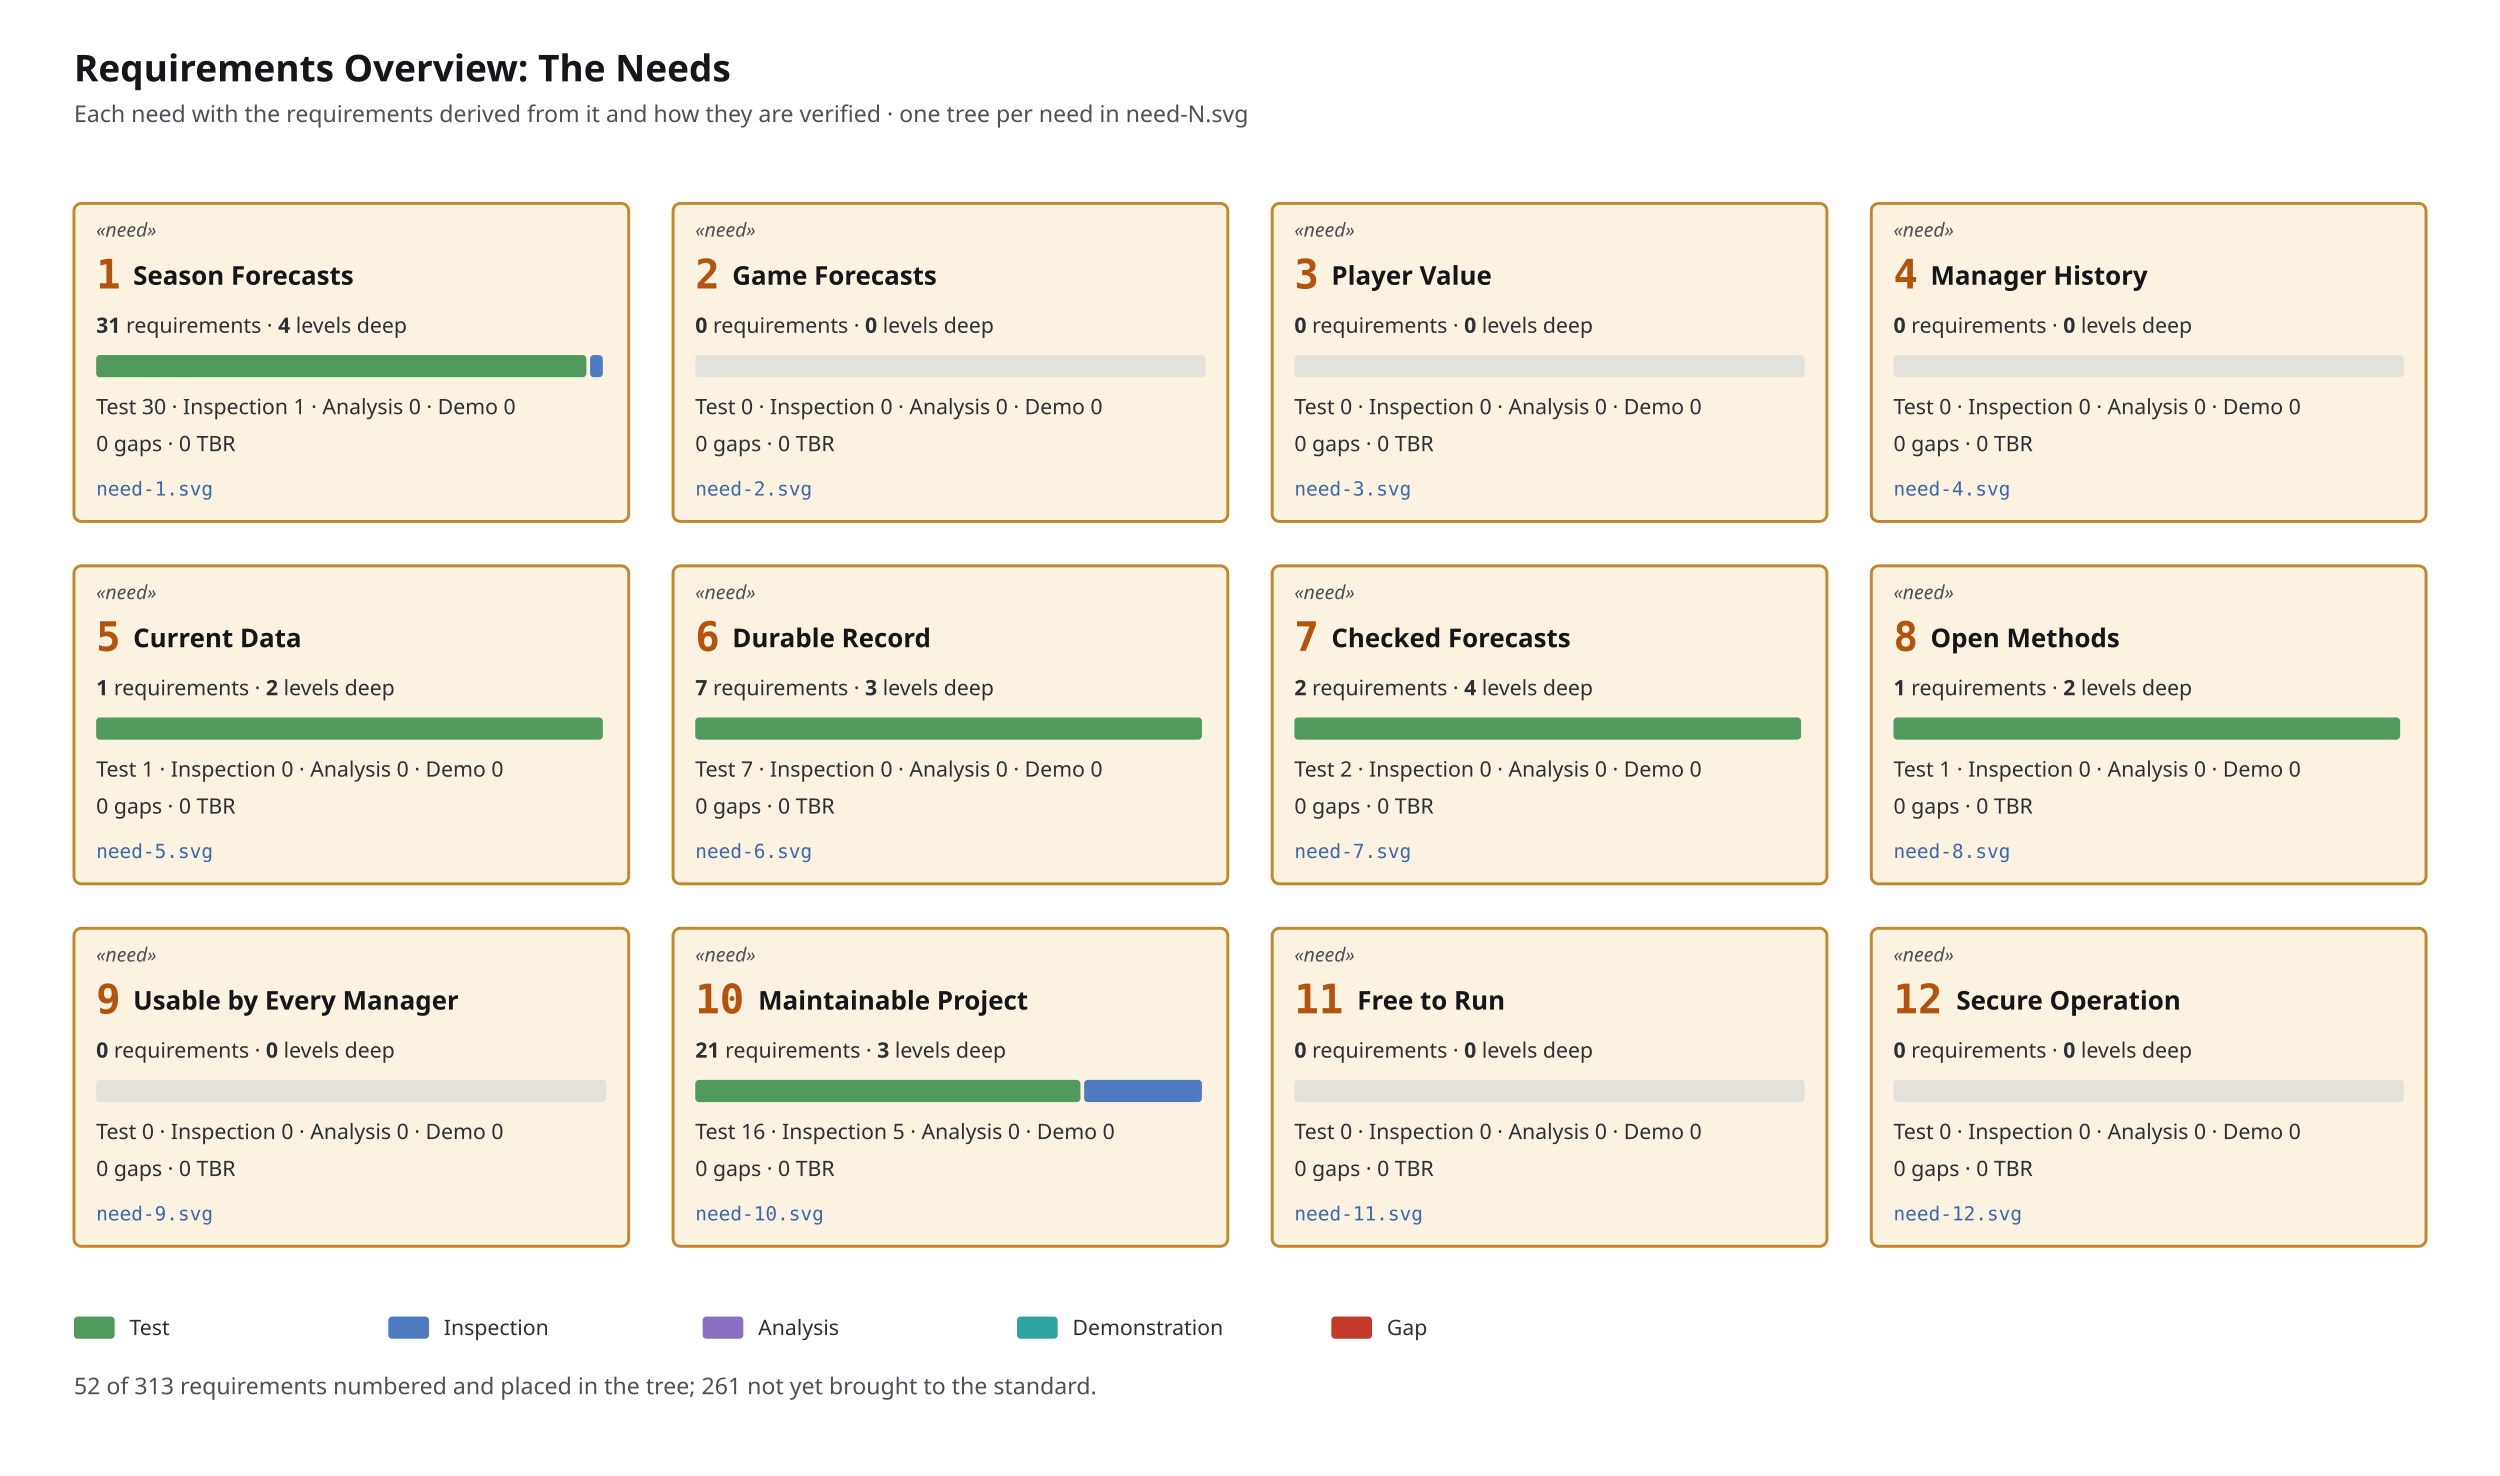
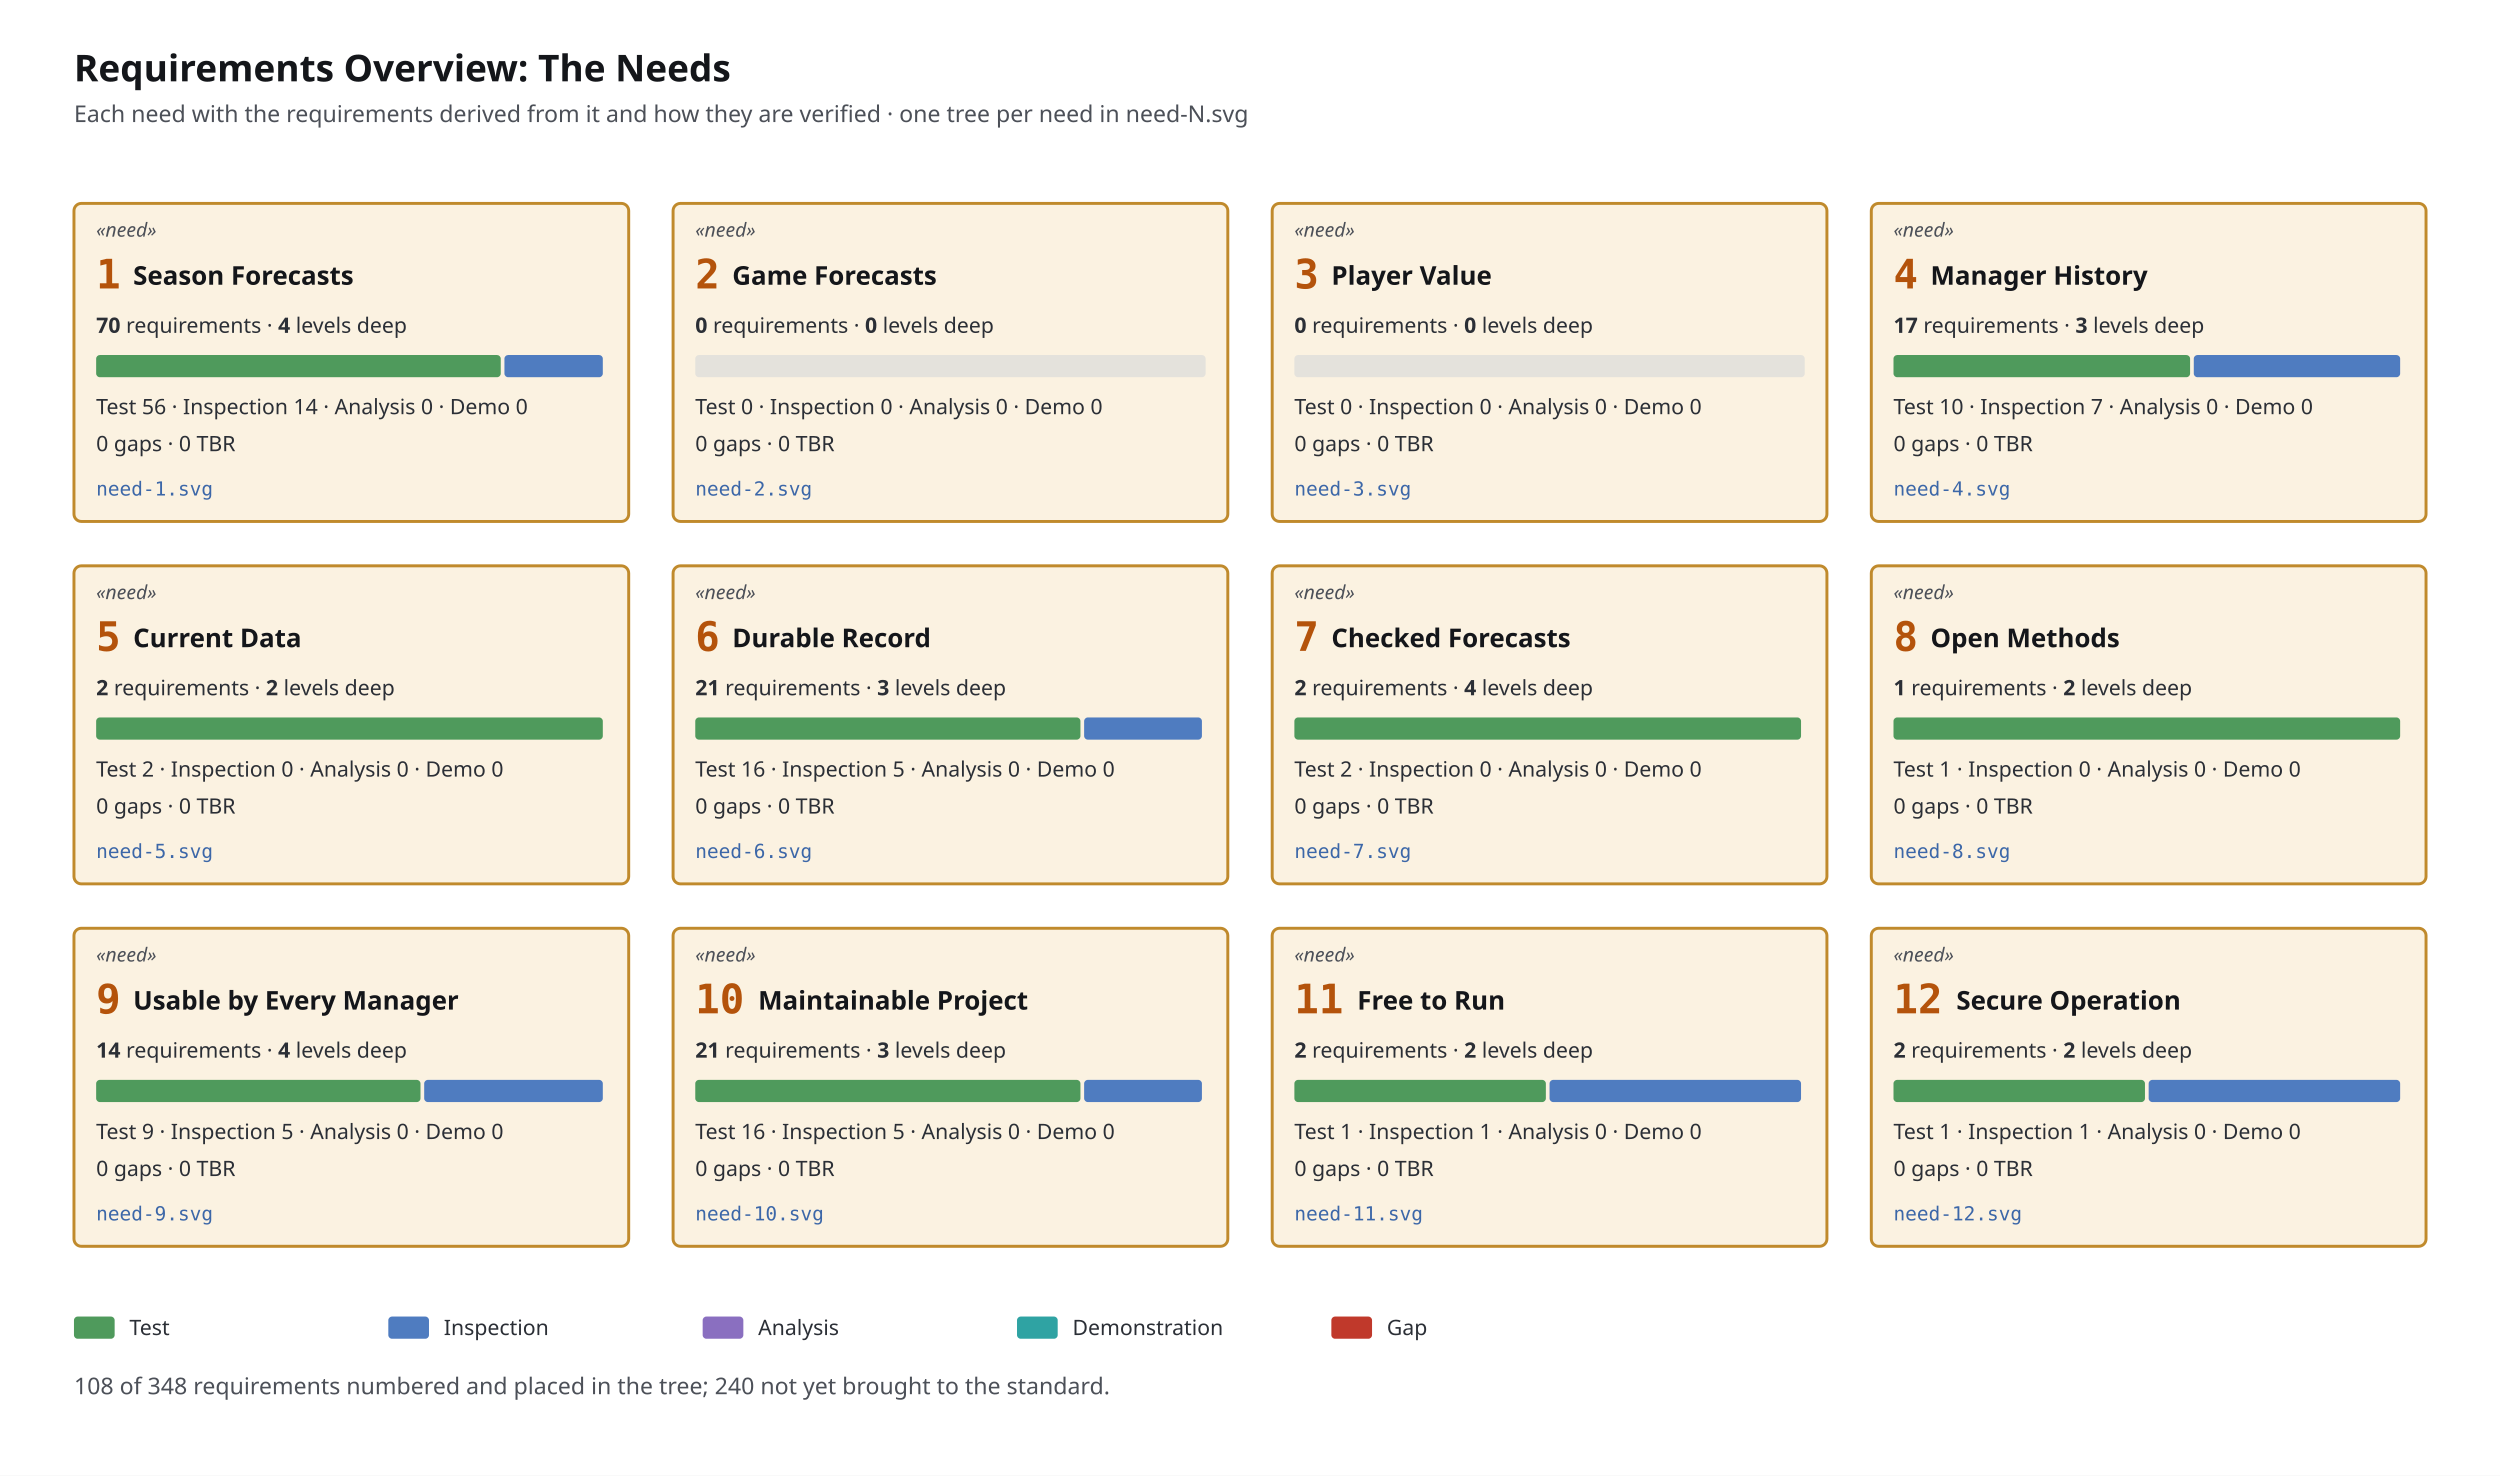
<svg xmlns="http://www.w3.org/2000/svg" viewBox="0 0 1352 798" width="1352" height="798">
  <style>
text { font-family: 'Segoe UI', system-ui, sans-serif; }
.bg { fill: #ffffff; }
.title { font-size: 20px; font-weight: 700; fill: #14161a; }
.sub { font-size: 12.5px; fill: #4c5058; }
.col { font-size: 11.5px; font-weight: 700; fill: #6b6f78; letter-spacing: 0.08em; }
.req { fill: #ffffff; stroke: #2b2f36; stroke-width: 1.4; }
.need { fill: #fbf2e1; stroke: #c08a2c; stroke-width: 1.6; }
.ext { fill: #f4f4f2; stroke: #9a9890; stroke-width: 1.2; stroke-dasharray: 4 3; }
.hdr { fill: #eef1f6; } .needhdr { fill: #f5e2bd; } .exthdr { fill: #e9e8e4; }
.ster { font-size: 10.5px; fill: #4c5058; font-style: italic; }
.rid { font-size: 12.5px; font-weight: 800; fill: #14161a; font-family: ui-monospace, Consolas, monospace; }
.rname { font-size: 12.5px; font-weight: 700; fill: #14161a; }
.rtext { font-size: 11px; fill: #2b2f36; }
.spec { font-size: 10.5px; fill: #3c67a8; font-family: ui-monospace, Consolas, monospace; }
.tc { fill: #e8f5ea; stroke: #4f9a5c; stroke-width: 1.3; }
.insp { fill: #e8f0fb; stroke: #4f7cc0; stroke-width: 1.3; }
.anal { fill: #f1ecfa; stroke: #8a6fc0; stroke-width: 1.3; }
.gap { fill: #fdecec; stroke: #c0392b; stroke-width: 1.3; stroke-dasharray: 5 3; }
.none { fill: #fdecec; stroke: #c0392b; stroke-width: 1.3; }
.tctext { font-size: 10.5px; fill: #14161a; font-family: ui-monospace, Consolas, monospace; }
.tbr { fill: #b4530b; } .tbrt { font-size: 10px; font-weight: 800; fill: #ffffff; }
.derive { fill: none; stroke: #2b2f36; stroke-width: 1.4; stroke-dasharray: 6 3; }
.trace { fill: none; stroke: #8a8880; stroke-width: 1.4; stroke-dasharray: 2 3; }
.verify { fill: none; stroke: #4f9a5c; stroke-width: 1.3; stroke-dasharray: 6 3; }
.vgap { fill: none; stroke: #c0392b; stroke-width: 1.3; stroke-dasharray: 6 3; }
.elab { font-size: 10px; fill: #4c5058; font-style: italic; }
.lg { font-size: 11.5px; fill: #2b2f36; }
.nnum { font-size: 22px; font-weight: 800; fill: #b4530b; font-family: ui-monospace, Consolas, monospace; }
.nname { font-size: 14px; font-weight: 700; fill: #14161a; }
.stat { font-size: 11.5px; fill: #2b2f36; } .statn { font-weight: 800; } .gapn { font-weight: 800; fill: #c0392b; }
.bt { fill: #4f9a5c; } .bi { fill: #4f7cc0; } .ba { fill: #8a6fc0; } .bd { fill: #2fa3a3; } .bgp { fill: #c0392b; } .bempty { fill: #e4e2dc; }
</style>
  <defs>
    <marker id="open" viewBox="0 0 12 12" refX="11" refY="6" markerWidth="11" markerHeight="11" orient="auto">
      <path d="M1,1 L11,6 L1,11" fill="none" stroke="#2b2f36" stroke-width="1.4" />
    </marker>
    <marker id="openg" viewBox="0 0 12 12" refX="11" refY="6" markerWidth="11" markerHeight="11" orient="auto">
      <path d="M1,1 L11,6 L1,11" fill="none" stroke="#8a8880" stroke-width="1.4" />
    </marker>
    <marker id="openv" viewBox="0 0 12 12" refX="11" refY="6" markerWidth="11" markerHeight="11" orient="auto">
      <path d="M1,1 L11,6 L1,11" fill="none" stroke="#4f9a5c" stroke-width="1.4" />
    </marker>
    <marker id="openr" viewBox="0 0 12 12" refX="11" refY="6" markerWidth="11" markerHeight="11" orient="auto">
      <path d="M1,1 L11,6 L1,11" fill="none" stroke="#c0392b" stroke-width="1.4" />
    </marker>
  </defs>
  <rect class="bg" width="1352" height="798" />
  <text class="title" x="40" y="44">Requirements Overview: The Needs</text>
  <text class="sub" x="40" y="66">Each need with the requirements derived from it and how they are verified · one tree per need in need-N.svg</text>
  <rect class="need" x="40" y="110" width="300" height="172" rx="4" />
  <text class="ster" x="52" y="128">«need»</text>
  <text class="nnum" x="52" y="156">1</text>
  <text class="nname" x="72" y="154">Season Forecasts</text>
  <text class="stat" x="52" y="180">
-     <tspan class="statn">31</tspan> requirements · <tspan class="statn">4</tspan> levels deep</text>
-   <rect class="bt" x="52.0" y="192" width="265.1" height="12" rx="2" />
-   <rect class="bi" x="319.1" y="192" width="6.9" height="12" rx="2" />
-   <text class="stat" x="52" y="224">Test 30 · Inspection 1 · Analysis 0 · Demo 0</text>
+     <tspan class="statn">70</tspan> requirements · <tspan class="statn">4</tspan> levels deep</text>
+   <rect class="bt" x="52.0" y="192" width="218.8" height="12" rx="2" />
+   <rect class="bi" x="272.8" y="192" width="53.2" height="12" rx="2" />
+   <text class="stat" x="52" y="224">Test 56 · Inspection 14 · Analysis 0 · Demo 0</text>
  <text class="stat" x="52" y="244">0 gaps · 0 TBR</text>
  <text class="spec" x="52" y="268">need-1.svg</text>
  <rect class="need" x="364" y="110" width="300" height="172" rx="4" />
  <text class="ster" x="376" y="128">«need»</text>
  <text class="nnum" x="376" y="156">2</text>
  <text class="nname" x="396" y="154">Game Forecasts</text>
  <text class="stat" x="376" y="180">
    <tspan class="statn">0</tspan> requirements · <tspan class="statn">0</tspan> levels deep</text>
  <rect class="bempty" x="376" y="192" width="276" height="12" rx="2" />
  <text class="stat" x="376" y="224">Test 0 · Inspection 0 · Analysis 0 · Demo 0</text>
  <text class="stat" x="376" y="244">0 gaps · 0 TBR</text>
  <text class="spec" x="376" y="268">need-2.svg</text>
  <rect class="need" x="688" y="110" width="300" height="172" rx="4" />
  <text class="ster" x="700" y="128">«need»</text>
  <text class="nnum" x="700" y="156">3</text>
  <text class="nname" x="720" y="154">Player Value</text>
  <text class="stat" x="700" y="180">
    <tspan class="statn">0</tspan> requirements · <tspan class="statn">0</tspan> levels deep</text>
  <rect class="bempty" x="700" y="192" width="276" height="12" rx="2" />
  <text class="stat" x="700" y="224">Test 0 · Inspection 0 · Analysis 0 · Demo 0</text>
  <text class="stat" x="700" y="244">0 gaps · 0 TBR</text>
  <text class="spec" x="700" y="268">need-3.svg</text>
  <rect class="need" x="1012" y="110" width="300" height="172" rx="4" />
  <text class="ster" x="1024" y="128">«need»</text>
  <text class="nnum" x="1024" y="156">4</text>
  <text class="nname" x="1044" y="154">Manager History</text>
  <text class="stat" x="1024" y="180">
-     <tspan class="statn">0</tspan> requirements · <tspan class="statn">0</tspan> levels deep</text>
-   <rect class="bempty" x="1024" y="192" width="276" height="12" rx="2" />
-   <text class="stat" x="1024" y="224">Test 0 · Inspection 0 · Analysis 0 · Demo 0</text>
+     <tspan class="statn">17</tspan> requirements · <tspan class="statn">3</tspan> levels deep</text>
+   <rect class="bt" x="1024.0" y="192" width="160.4" height="12" rx="2" />
+   <rect class="bi" x="1186.4" y="192" width="111.6" height="12" rx="2" />
+   <text class="stat" x="1024" y="224">Test 10 · Inspection 7 · Analysis 0 · Demo 0</text>
  <text class="stat" x="1024" y="244">0 gaps · 0 TBR</text>
  <text class="spec" x="1024" y="268">need-4.svg</text>
  <rect class="need" x="40" y="306" width="300" height="172" rx="4" />
  <text class="ster" x="52" y="324">«need»</text>
  <text class="nnum" x="52" y="352">5</text>
  <text class="nname" x="72" y="350">Current Data</text>
  <text class="stat" x="52" y="376">
-     <tspan class="statn">1</tspan> requirements · <tspan class="statn">2</tspan> levels deep</text>
+     <tspan class="statn">2</tspan> requirements · <tspan class="statn">2</tspan> levels deep</text>
  <rect class="bt" x="52.0" y="388" width="274.0" height="12" rx="2" />
-   <text class="stat" x="52" y="420">Test 1 · Inspection 0 · Analysis 0 · Demo 0</text>
+   <text class="stat" x="52" y="420">Test 2 · Inspection 0 · Analysis 0 · Demo 0</text>
  <text class="stat" x="52" y="440">0 gaps · 0 TBR</text>
  <text class="spec" x="52" y="464">need-5.svg</text>
  <rect class="need" x="364" y="306" width="300" height="172" rx="4" />
  <text class="ster" x="376" y="324">«need»</text>
  <text class="nnum" x="376" y="352">6</text>
  <text class="nname" x="396" y="350">Durable Record</text>
  <text class="stat" x="376" y="376">
-     <tspan class="statn">7</tspan> requirements · <tspan class="statn">3</tspan> levels deep</text>
-   <rect class="bt" x="376.0" y="388" width="274.0" height="12" rx="2" />
-   <text class="stat" x="376" y="420">Test 7 · Inspection 0 · Analysis 0 · Demo 0</text>
+     <tspan class="statn">21</tspan> requirements · <tspan class="statn">3</tspan> levels deep</text>
+   <rect class="bt" x="376.0" y="388" width="208.3" height="12" rx="2" />
+   <rect class="bi" x="586.3" y="388" width="63.7" height="12" rx="2" />
+   <text class="stat" x="376" y="420">Test 16 · Inspection 5 · Analysis 0 · Demo 0</text>
  <text class="stat" x="376" y="440">0 gaps · 0 TBR</text>
  <text class="spec" x="376" y="464">need-6.svg</text>
  <rect class="need" x="688" y="306" width="300" height="172" rx="4" />
  <text class="ster" x="700" y="324">«need»</text>
  <text class="nnum" x="700" y="352">7</text>
  <text class="nname" x="720" y="350">Checked Forecasts</text>
  <text class="stat" x="700" y="376">
    <tspan class="statn">2</tspan> requirements · <tspan class="statn">4</tspan> levels deep</text>
  <rect class="bt" x="700.0" y="388" width="274.0" height="12" rx="2" />
  <text class="stat" x="700" y="420">Test 2 · Inspection 0 · Analysis 0 · Demo 0</text>
  <text class="stat" x="700" y="440">0 gaps · 0 TBR</text>
  <text class="spec" x="700" y="464">need-7.svg</text>
  <rect class="need" x="1012" y="306" width="300" height="172" rx="4" />
  <text class="ster" x="1024" y="324">«need»</text>
  <text class="nnum" x="1024" y="352">8</text>
  <text class="nname" x="1044" y="350">Open Methods</text>
  <text class="stat" x="1024" y="376">
    <tspan class="statn">1</tspan> requirements · <tspan class="statn">2</tspan> levels deep</text>
  <rect class="bt" x="1024.0" y="388" width="274.0" height="12" rx="2" />
  <text class="stat" x="1024" y="420">Test 1 · Inspection 0 · Analysis 0 · Demo 0</text>
  <text class="stat" x="1024" y="440">0 gaps · 0 TBR</text>
  <text class="spec" x="1024" y="464">need-8.svg</text>
  <rect class="need" x="40" y="502" width="300" height="172" rx="4" />
  <text class="ster" x="52" y="520">«need»</text>
  <text class="nnum" x="52" y="548">9</text>
  <text class="nname" x="72" y="546">Usable by Every Manager</text>
  <text class="stat" x="52" y="572">
-     <tspan class="statn">0</tspan> requirements · <tspan class="statn">0</tspan> levels deep</text>
-   <rect class="bempty" x="52" y="584" width="276" height="12" rx="2" />
-   <text class="stat" x="52" y="616">Test 0 · Inspection 0 · Analysis 0 · Demo 0</text>
+     <tspan class="statn">14</tspan> requirements · <tspan class="statn">4</tspan> levels deep</text>
+   <rect class="bt" x="52.0" y="584" width="175.4" height="12" rx="2" />
+   <rect class="bi" x="229.4" y="584" width="96.6" height="12" rx="2" />
+   <text class="stat" x="52" y="616">Test 9 · Inspection 5 · Analysis 0 · Demo 0</text>
  <text class="stat" x="52" y="636">0 gaps · 0 TBR</text>
  <text class="spec" x="52" y="660">need-9.svg</text>
  <rect class="need" x="364" y="502" width="300" height="172" rx="4" />
  <text class="ster" x="376" y="520">«need»</text>
  <text class="nnum" x="376" y="548">10</text>
  <text class="nname" x="410" y="546">Maintainable Project</text>
  <text class="stat" x="376" y="572">
    <tspan class="statn">21</tspan> requirements · <tspan class="statn">3</tspan> levels deep</text>
  <rect class="bt" x="376.0" y="584" width="208.3" height="12" rx="2" />
  <rect class="bi" x="586.3" y="584" width="63.7" height="12" rx="2" />
  <text class="stat" x="376" y="616">Test 16 · Inspection 5 · Analysis 0 · Demo 0</text>
  <text class="stat" x="376" y="636">0 gaps · 0 TBR</text>
  <text class="spec" x="376" y="660">need-10.svg</text>
  <rect class="need" x="688" y="502" width="300" height="172" rx="4" />
  <text class="ster" x="700" y="520">«need»</text>
  <text class="nnum" x="700" y="548">11</text>
  <text class="nname" x="734" y="546">Free to Run</text>
  <text class="stat" x="700" y="572">
-     <tspan class="statn">0</tspan> requirements · <tspan class="statn">0</tspan> levels deep</text>
-   <rect class="bempty" x="700" y="584" width="276" height="12" rx="2" />
-   <text class="stat" x="700" y="616">Test 0 · Inspection 0 · Analysis 0 · Demo 0</text>
+     <tspan class="statn">2</tspan> requirements · <tspan class="statn">2</tspan> levels deep</text>
+   <rect class="bt" x="700.0" y="584" width="136.0" height="12" rx="2" />
+   <rect class="bi" x="838.0" y="584" width="136.0" height="12" rx="2" />
+   <text class="stat" x="700" y="616">Test 1 · Inspection 1 · Analysis 0 · Demo 0</text>
  <text class="stat" x="700" y="636">0 gaps · 0 TBR</text>
  <text class="spec" x="700" y="660">need-11.svg</text>
  <rect class="need" x="1012" y="502" width="300" height="172" rx="4" />
  <text class="ster" x="1024" y="520">«need»</text>
  <text class="nnum" x="1024" y="548">12</text>
  <text class="nname" x="1058" y="546">Secure Operation</text>
  <text class="stat" x="1024" y="572">
-     <tspan class="statn">0</tspan> requirements · <tspan class="statn">0</tspan> levels deep</text>
-   <rect class="bempty" x="1024" y="584" width="276" height="12" rx="2" />
-   <text class="stat" x="1024" y="616">Test 0 · Inspection 0 · Analysis 0 · Demo 0</text>
+     <tspan class="statn">2</tspan> requirements · <tspan class="statn">2</tspan> levels deep</text>
+   <rect class="bt" x="1024.0" y="584" width="136.0" height="12" rx="2" />
+   <rect class="bi" x="1162.0" y="584" width="136.0" height="12" rx="2" />
+   <text class="stat" x="1024" y="616">Test 1 · Inspection 1 · Analysis 0 · Demo 0</text>
  <text class="stat" x="1024" y="636">0 gaps · 0 TBR</text>
  <text class="spec" x="1024" y="660">need-12.svg</text>
  <rect class="bt" x="40" y="712" width="22" height="12" rx="2" />
  <text class="lg" x="70" y="722">Test</text>
  <rect class="bi" x="210" y="712" width="22" height="12" rx="2" />
  <text class="lg" x="240" y="722">Inspection</text>
  <rect class="ba" x="380" y="712" width="22" height="12" rx="2" />
  <text class="lg" x="410" y="722">Analysis</text>
  <rect class="bd" x="550" y="712" width="22" height="12" rx="2" />
  <text class="lg" x="580" y="722">Demonstration</text>
  <rect class="bgp" x="720" y="712" width="22" height="12" rx="2" />
  <text class="lg" x="750" y="722">Gap</text>
-   <text class="sub" x="40" y="754">52 of 313 requirements numbered and placed in the tree; 261 not yet brought to the standard.</text>
+   <text class="sub" x="40" y="754">108 of 348 requirements numbered and placed in the tree; 240 not yet brought to the standard.</text>
</svg>
